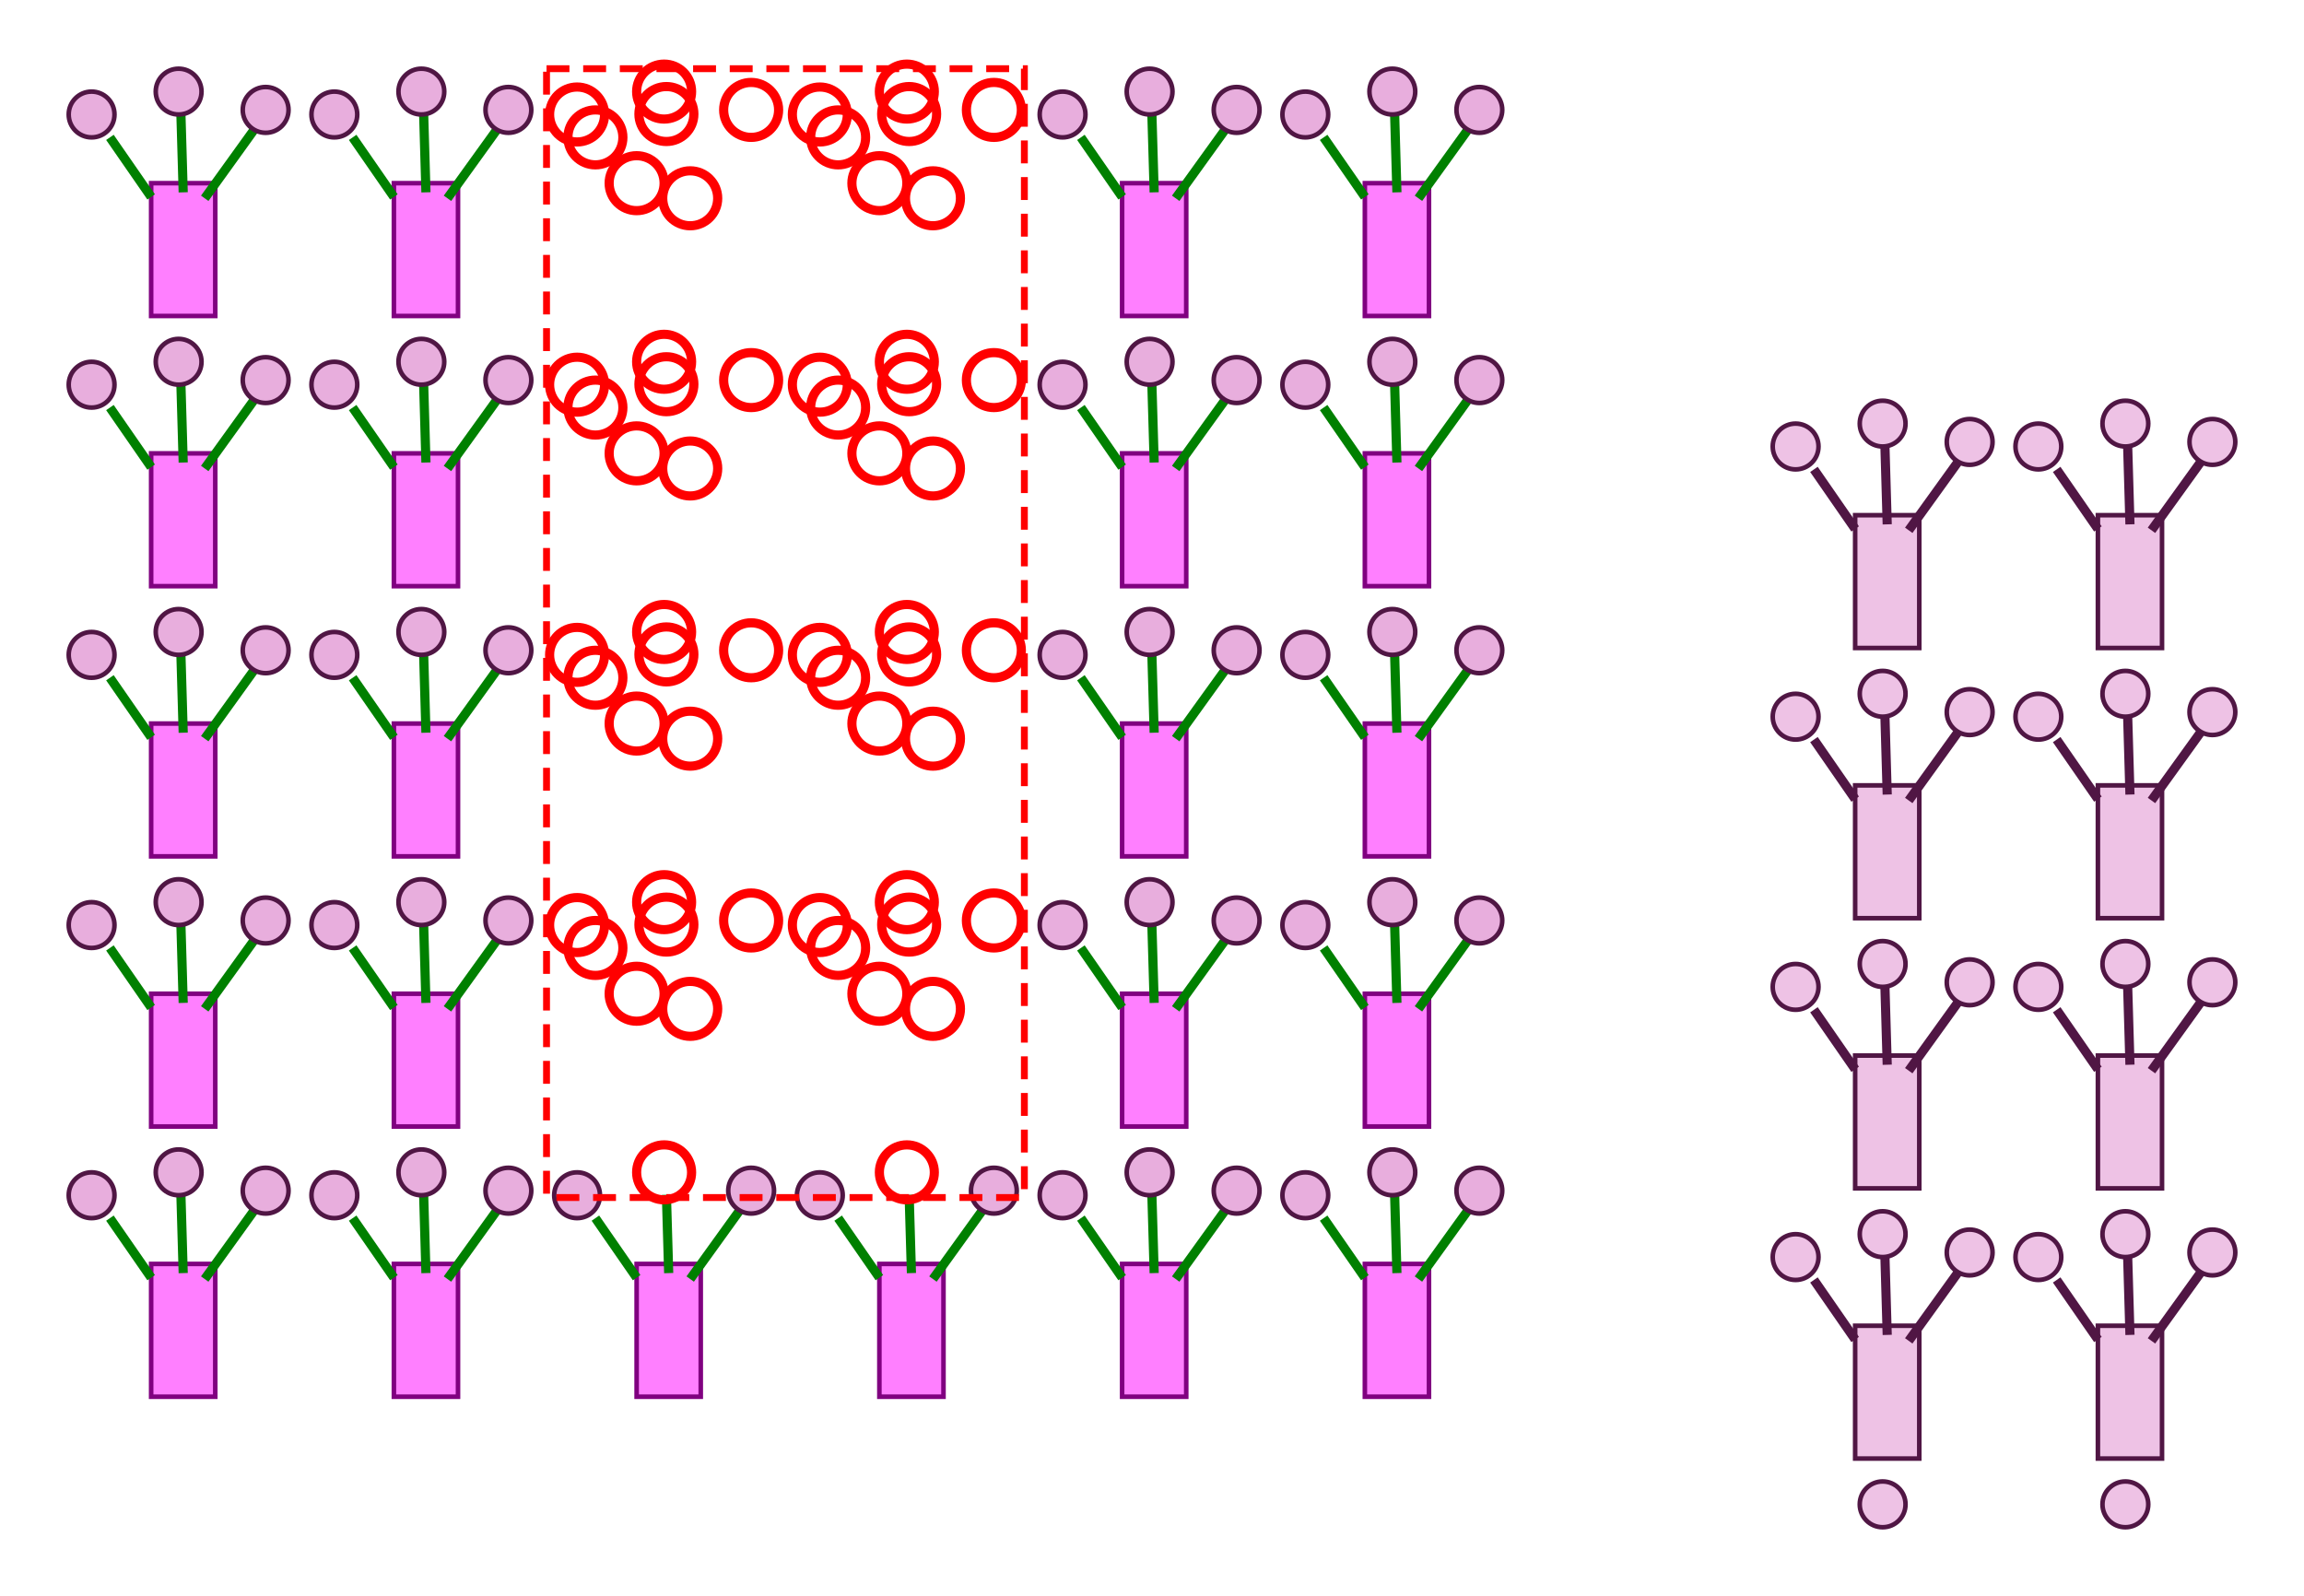
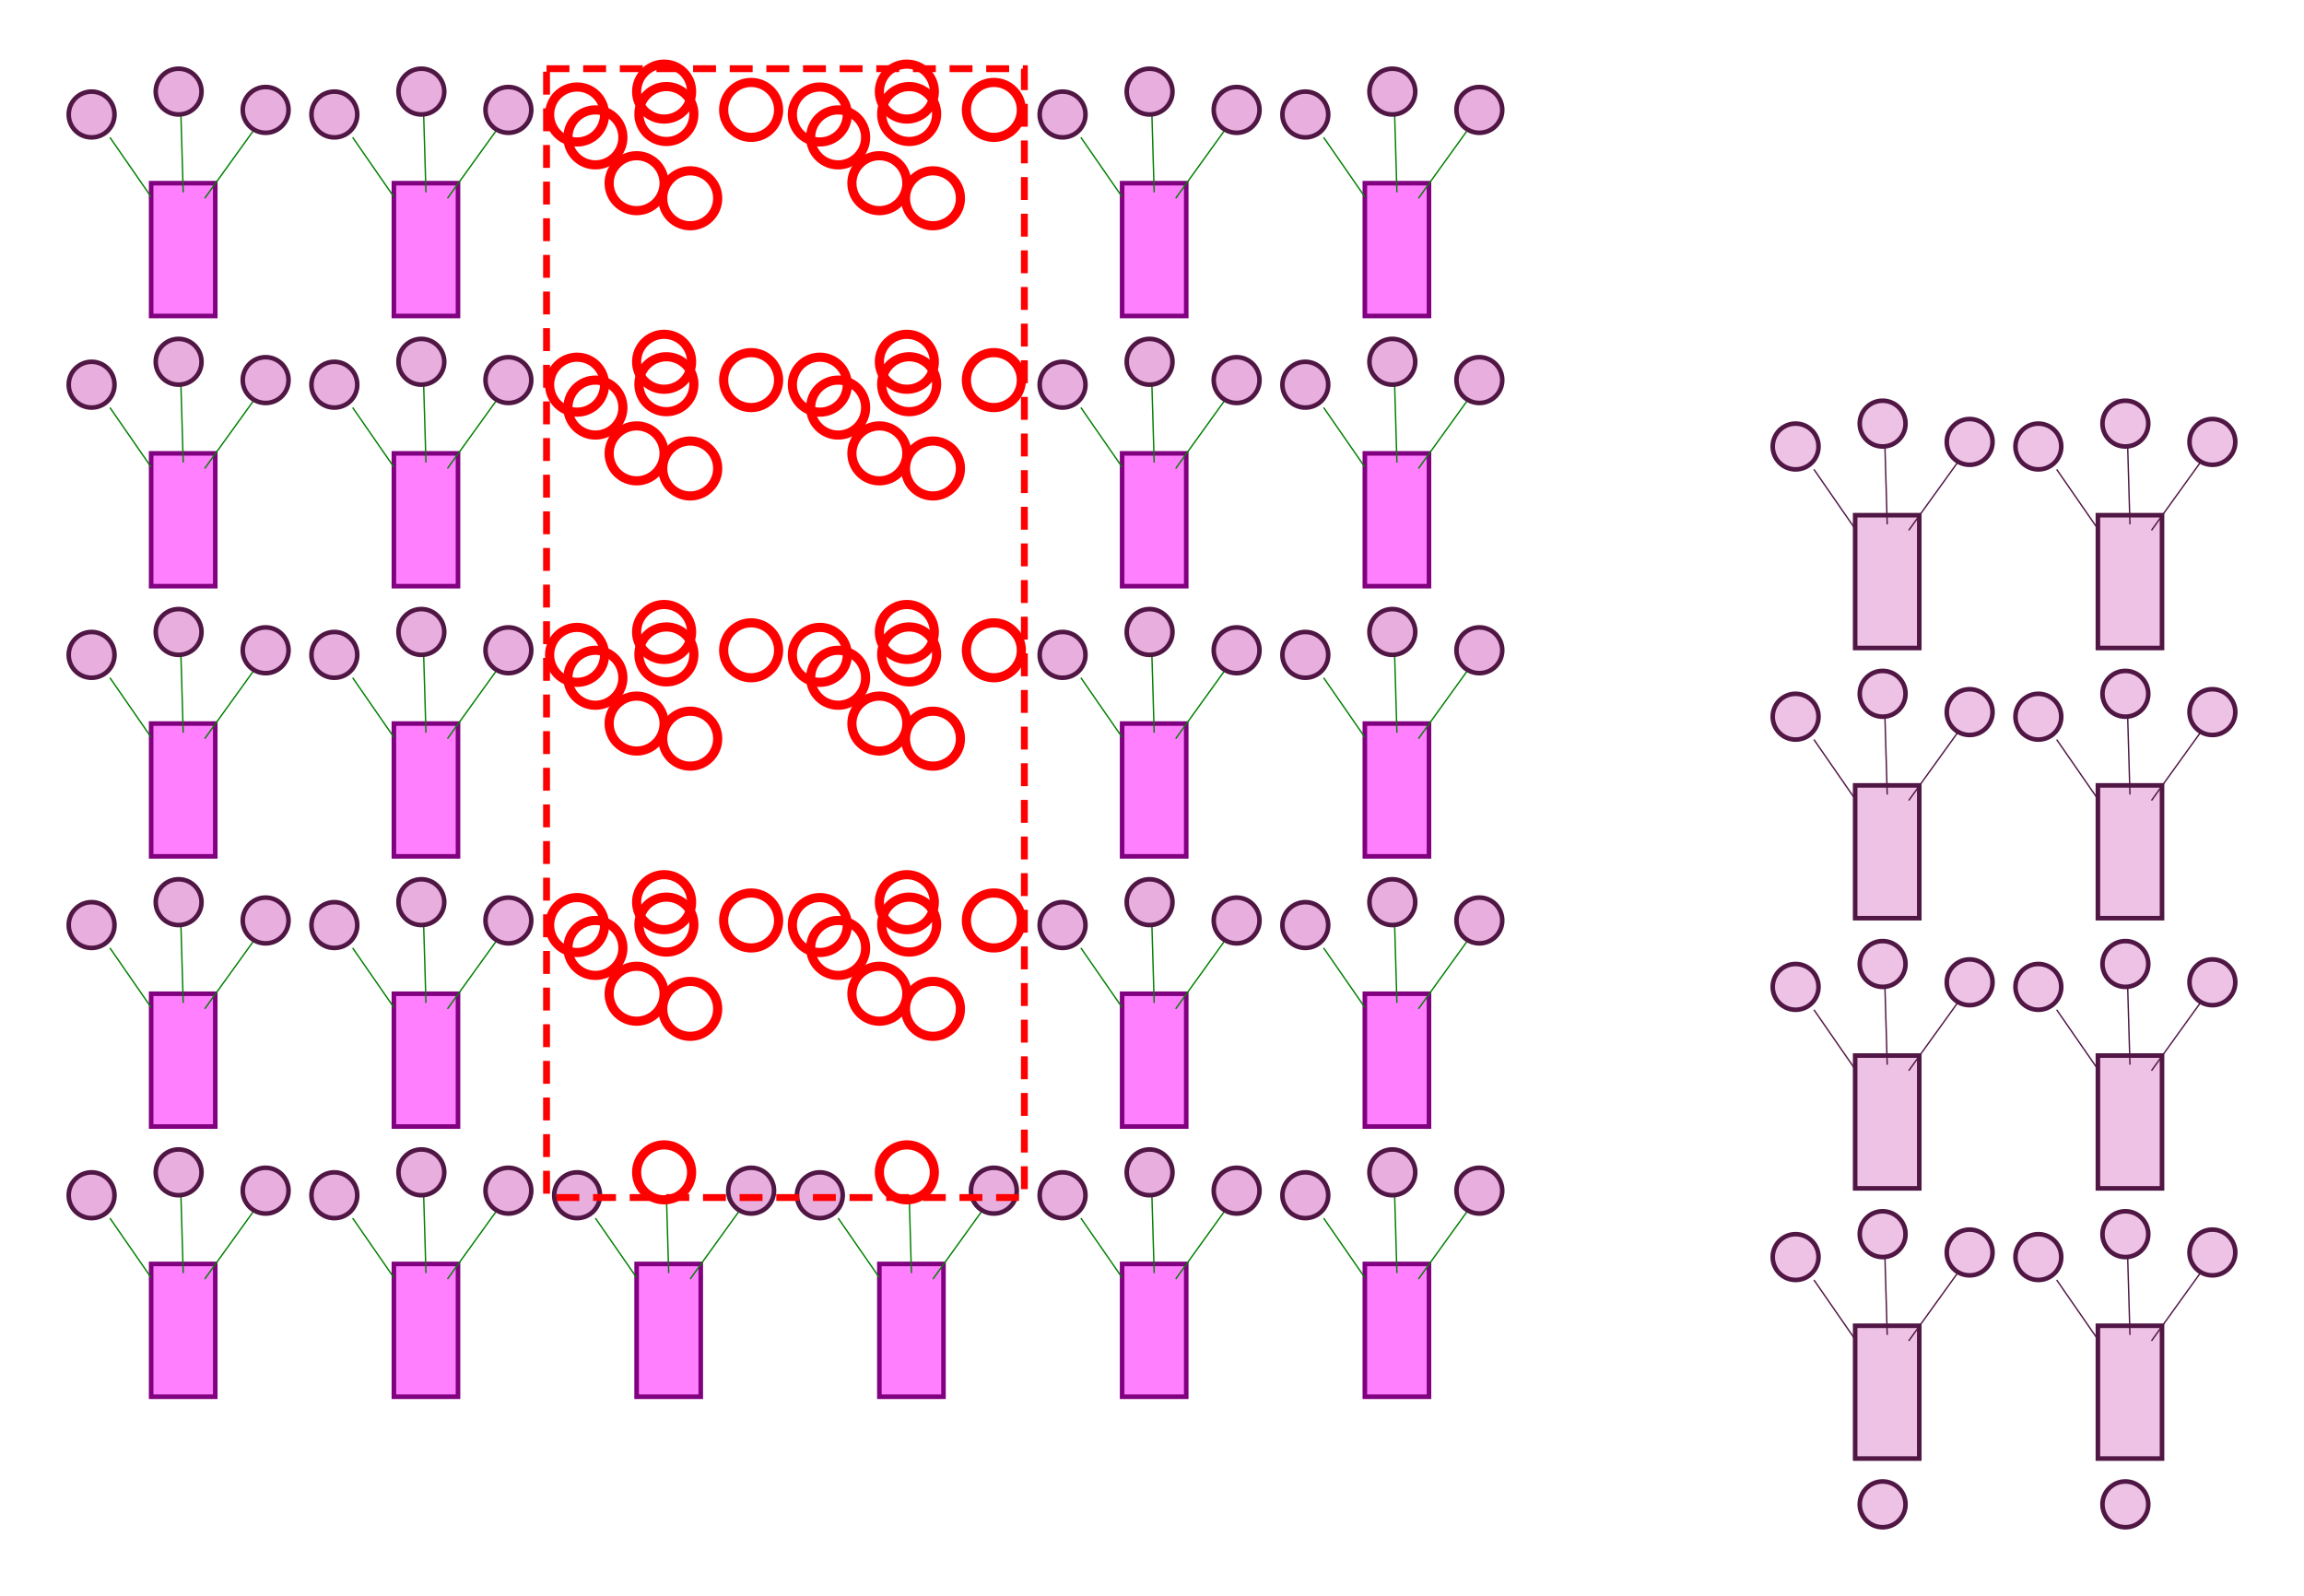
<svg xmlns="http://www.w3.org/2000/svg" width="503.05" height="348.5" viewBox="-15 -15 503.05 348.5">
  <g id="fig">
    <rect id="10" x="18" y="25" width="14" height="29" fill="#FF00FF" stroke="#800080" fill-opacity="0.5" stroke-width="1.0px" />
-     <line id="11" x1="9" y1="15" x2="18" y2="28" stroke="#008000" stroke-width="2" stroke-opacity="1" />
-     <line id="12" x1="24.5" y1="9.9" x2="25" y2="27" stroke="#008000" stroke-width="2" stroke-opacity="1" />
-     <line id="13" x1="40.5" y1="13.3" x2="29.7" y2="28.3" stroke="#008000" stroke-width="2" stroke-opacity="1" />
+     <line id="11" x1="9" y1="15" x2="18" y2="28" stroke="#008000" stroke-width="0.3" stroke-opacity="1" />
+     <line id="12" x1="24.5" y1="9.9" x2="25" y2="27" stroke="#008000" stroke-width="0.3" stroke-opacity="1" />
+     <line id="13" x1="40.5" y1="13.3" x2="29.7" y2="28.3" stroke="#008000" stroke-width="0.3" stroke-opacity="1" />
    <circle id="14" r="5.000" cx="5" cy="10" fill="#d35fbc" stroke="#501644" fill-opacity="0.5" stroke-width="1.0px" />
    <circle id="15" r="5.000" cx="24" cy="5" fill="#d35fbc" stroke="#501644" fill-opacity="0.5" stroke-width="1.0px" />
    <circle id="16" r="5.000" cx="43" cy="9" fill="#d35fbc" stroke="#501644" fill-opacity="0.5" stroke-width="1.0px" />
    <rect id="18" x="71" y="25" width="14" height="29" fill="#FF00FF" stroke="#800080" fill-opacity="0.5" stroke-width="1.0px" />
-     <line id="19" x1="62" y1="15" x2="71" y2="28" stroke="#008000" stroke-width="2" stroke-opacity="1" />
-     <line id="20" x1="77.5" y1="9.9" x2="78" y2="27" stroke="#008000" stroke-width="2" stroke-opacity="1" />
-     <line id="21" x1="93.5" y1="13.3" x2="82.7" y2="28.3" stroke="#008000" stroke-width="2" stroke-opacity="1" />
+     <line id="19" x1="62" y1="15" x2="71" y2="28" stroke="#008000" stroke-width="0.3" stroke-opacity="1" />
+     <line id="20" x1="77.5" y1="9.9" x2="78" y2="27" stroke="#008000" stroke-width="0.3" stroke-opacity="1" />
+     <line id="21" x1="93.5" y1="13.3" x2="82.7" y2="28.3" stroke="#008000" stroke-width="0.3" stroke-opacity="1" />
    <circle id="22" r="5.000" cx="58" cy="10" fill="#d35fbc" stroke="#501644" fill-opacity="0.5" stroke-width="1.0px" />
    <circle id="23" r="5.000" cx="77" cy="5" fill="#d35fbc" stroke="#501644" fill-opacity="0.5" stroke-width="1.0px" />
    <circle id="24" r="5.000" cx="96" cy="9" fill="#d35fbc" stroke="#501644" fill-opacity="0.5" stroke-width="1.0px" />
    <rect id="26" x="390.05" y="97.5" width="14" height="29" fill="#de87cd" stroke="#501644" fill-opacity="0.5" stroke-width="1.0px" />
-     <line id="27" x1="381.05" y1="87.5" x2="390.05" y2="100.5" stroke="#501644" stroke-width="2" stroke-opacity="1" />
-     <line id="28" x1="396.55" y1="82.4" x2="397.05" y2="99.5" stroke="#501644" stroke-width="2" stroke-opacity="1" />
-     <line id="29" x1="412.55" y1="85.8" x2="401.75" y2="100.8" stroke="#501644" stroke-width="2" stroke-opacity="1" />
+     <line id="27" x1="381.05" y1="87.5" x2="390.05" y2="100.5" stroke="#501644" stroke-width="0.3" stroke-opacity="1" />
+     <line id="28" x1="396.55" y1="82.4" x2="397.05" y2="99.5" stroke="#501644" stroke-width="0.3" stroke-opacity="1" />
+     <line id="29" x1="412.55" y1="85.8" x2="401.75" y2="100.8" stroke="#501644" stroke-width="0.3" stroke-opacity="1" />
    <circle id="30" r="5.000" cx="377.05" cy="82.5" fill="#de87cd" stroke="#501644" fill-opacity="0.5" stroke-width="1.0px" />
    <circle id="31" r="5.000" cx="396.05" cy="77.5" fill="#de87cd" stroke="#501644" fill-opacity="0.5" stroke-width="1.0px" />
    <circle id="32" r="5.000" cx="415.05" cy="81.5" fill="#de87cd" stroke="#501644" fill-opacity="0.5" stroke-width="1.0px" />
    <rect id="34" x="443.05" y="97.5" width="14" height="29" fill="#de87cd" stroke="#501644" fill-opacity="0.5" stroke-width="1.0px" />
-     <line id="35" x1="434.05" y1="87.5" x2="443.05" y2="100.5" stroke="#501644" stroke-width="2" stroke-opacity="1" />
-     <line id="36" x1="449.55" y1="82.4" x2="450.05" y2="99.5" stroke="#501644" stroke-width="2" stroke-opacity="1" />
-     <line id="37" x1="465.55" y1="85.8" x2="454.75" y2="100.8" stroke="#501644" stroke-width="2" stroke-opacity="1" />
+     <line id="35" x1="434.05" y1="87.5" x2="443.05" y2="100.5" stroke="#501644" stroke-width="0.3" stroke-opacity="1" />
+     <line id="36" x1="449.55" y1="82.4" x2="450.05" y2="99.5" stroke="#501644" stroke-width="0.3" stroke-opacity="1" />
+     <line id="37" x1="465.55" y1="85.8" x2="454.75" y2="100.8" stroke="#501644" stroke-width="0.3" stroke-opacity="1" />
    <circle id="38" r="5.000" cx="430.05" cy="82.5" fill="#de87cd" stroke="#501644" fill-opacity="0.5" stroke-width="1.0px" />
    <circle id="39" r="5.000" cx="449.05" cy="77.5" fill="#de87cd" stroke="#501644" fill-opacity="0.5" stroke-width="1.0px" />
    <circle id="40" r="5.000" cx="468.05" cy="81.5" fill="#de87cd" stroke="#501644" fill-opacity="0.5" stroke-width="1.0px" />
    <rect id="42" x="230" y="25" width="14" height="29" fill="#FF00FF" stroke="#800080" fill-opacity="0.5" stroke-width="1.0px" />
-     <line id="43" x1="221" y1="15" x2="230" y2="28" stroke="#008000" stroke-width="2" stroke-opacity="1" />
-     <line id="44" x1="236.5" y1="9.9" x2="237" y2="27" stroke="#008000" stroke-width="2" stroke-opacity="1" />
-     <line id="45" x1="252.5" y1="13.3" x2="241.7" y2="28.3" stroke="#008000" stroke-width="2" stroke-opacity="1" />
+     <line id="43" x1="221" y1="15" x2="230" y2="28" stroke="#008000" stroke-width="0.3" stroke-opacity="1" />
+     <line id="44" x1="236.5" y1="9.9" x2="237" y2="27" stroke="#008000" stroke-width="0.3" stroke-opacity="1" />
+     <line id="45" x1="252.5" y1="13.3" x2="241.7" y2="28.3" stroke="#008000" stroke-width="0.3" stroke-opacity="1" />
    <circle id="46" r="5.000" cx="217" cy="10" fill="#d35fbc" stroke="#501644" fill-opacity="0.5" stroke-width="1.0px" />
    <circle id="47" r="5.000" cx="236" cy="5" fill="#d35fbc" stroke="#501644" fill-opacity="0.5" stroke-width="1.0px" />
    <circle id="48" r="5.000" cx="255" cy="9" fill="#d35fbc" stroke="#501644" fill-opacity="0.5" stroke-width="1.0px" />
    <rect id="50" x="283" y="25" width="14" height="29" fill="#FF00FF" stroke="#800080" fill-opacity="0.5" stroke-width="1.0px" />
-     <line id="51" x1="274" y1="15" x2="283" y2="28" stroke="#008000" stroke-width="2" stroke-opacity="1" />
-     <line id="52" x1="289.5" y1="9.9" x2="290" y2="27" stroke="#008000" stroke-width="2" stroke-opacity="1" />
-     <line id="53" x1="305.5" y1="13.3" x2="294.7" y2="28.3" stroke="#008000" stroke-width="2" stroke-opacity="1" />
+     <line id="51" x1="274" y1="15" x2="283" y2="28" stroke="#008000" stroke-width="0.3" stroke-opacity="1" />
+     <line id="52" x1="289.5" y1="9.9" x2="290" y2="27" stroke="#008000" stroke-width="0.3" stroke-opacity="1" />
+     <line id="53" x1="305.5" y1="13.3" x2="294.7" y2="28.3" stroke="#008000" stroke-width="0.3" stroke-opacity="1" />
    <circle id="54" r="5.000" cx="270" cy="10" fill="#d35fbc" stroke="#501644" fill-opacity="0.5" stroke-width="1.0px" />
    <circle id="55" r="5.000" cx="289" cy="5" fill="#d35fbc" stroke="#501644" fill-opacity="0.5" stroke-width="1.0px" />
    <circle id="56" r="5.000" cx="308" cy="9" fill="#d35fbc" stroke="#501644" fill-opacity="0.5" stroke-width="1.0px" />
    <rect id="58" x="18" y="84" width="14" height="29" fill="#FF00FF" stroke="#800080" fill-opacity="0.5" stroke-width="1.0px" />
-     <line id="59" x1="9" y1="74" x2="18" y2="87" stroke="#008000" stroke-width="2" stroke-opacity="1" />
-     <line id="60" x1="24.5" y1="68.9" x2="25" y2="86" stroke="#008000" stroke-width="2" stroke-opacity="1" />
-     <line id="61" x1="40.5" y1="72.3" x2="29.7" y2="87.3" stroke="#008000" stroke-width="2" stroke-opacity="1" />
+     <line id="59" x1="9" y1="74" x2="18" y2="87" stroke="#008000" stroke-width="0.3" stroke-opacity="1" />
+     <line id="60" x1="24.5" y1="68.9" x2="25" y2="86" stroke="#008000" stroke-width="0.3" stroke-opacity="1" />
+     <line id="61" x1="40.5" y1="72.3" x2="29.7" y2="87.3" stroke="#008000" stroke-width="0.3" stroke-opacity="1" />
    <circle id="62" r="5.000" cx="5" cy="69" fill="#d35fbc" stroke="#501644" fill-opacity="0.5" stroke-width="1.0px" />
    <circle id="63" r="5.000" cx="24" cy="64" fill="#d35fbc" stroke="#501644" fill-opacity="0.5" stroke-width="1.0px" />
    <circle id="64" r="5.000" cx="43" cy="68" fill="#d35fbc" stroke="#501644" fill-opacity="0.5" stroke-width="1.0px" />
    <rect id="66" x="71" y="84" width="14" height="29" fill="#FF00FF" stroke="#800080" fill-opacity="0.5" stroke-width="1.0px" />
-     <line id="67" x1="62" y1="74" x2="71" y2="87" stroke="#008000" stroke-width="2" stroke-opacity="1" />
-     <line id="68" x1="77.5" y1="68.9" x2="78" y2="86" stroke="#008000" stroke-width="2" stroke-opacity="1" />
-     <line id="69" x1="93.5" y1="72.3" x2="82.7" y2="87.3" stroke="#008000" stroke-width="2" stroke-opacity="1" />
+     <line id="67" x1="62" y1="74" x2="71" y2="87" stroke="#008000" stroke-width="0.3" stroke-opacity="1" />
+     <line id="68" x1="77.5" y1="68.9" x2="78" y2="86" stroke="#008000" stroke-width="0.3" stroke-opacity="1" />
+     <line id="69" x1="93.5" y1="72.3" x2="82.7" y2="87.3" stroke="#008000" stroke-width="0.3" stroke-opacity="1" />
    <circle id="70" r="5.000" cx="58" cy="69" fill="#d35fbc" stroke="#501644" fill-opacity="0.5" stroke-width="1.0px" />
    <circle id="71" r="5.000" cx="77" cy="64" fill="#d35fbc" stroke="#501644" fill-opacity="0.5" stroke-width="1.0px" />
    <circle id="72" r="5.000" cx="96" cy="68" fill="#d35fbc" stroke="#501644" fill-opacity="0.5" stroke-width="1.0px" />
    <rect id="74" x="390.05" y="156.5" width="14" height="29" fill="#de87cd" stroke="#501644" fill-opacity="0.5" stroke-width="1.0px" />
-     <line id="75" x1="381.05" y1="146.5" x2="390.05" y2="159.5" stroke="#501644" stroke-width="2" stroke-opacity="1" />
-     <line id="76" x1="396.55" y1="141.4" x2="397.05" y2="158.5" stroke="#501644" stroke-width="2" stroke-opacity="1" />
-     <line id="77" x1="412.55" y1="144.8" x2="401.75" y2="159.8" stroke="#501644" stroke-width="2" stroke-opacity="1" />
+     <line id="75" x1="381.05" y1="146.5" x2="390.05" y2="159.5" stroke="#501644" stroke-width="0.3" stroke-opacity="1" />
+     <line id="76" x1="396.55" y1="141.4" x2="397.05" y2="158.5" stroke="#501644" stroke-width="0.3" stroke-opacity="1" />
+     <line id="77" x1="412.55" y1="144.8" x2="401.75" y2="159.8" stroke="#501644" stroke-width="0.3" stroke-opacity="1" />
    <circle id="78" r="5.000" cx="377.05" cy="141.5" fill="#de87cd" stroke="#501644" fill-opacity="0.5" stroke-width="1.0px" />
    <circle id="79" r="5.000" cx="396.05" cy="136.5" fill="#de87cd" stroke="#501644" fill-opacity="0.5" stroke-width="1.0px" />
    <circle id="80" r="5.000" cx="415.05" cy="140.5" fill="#de87cd" stroke="#501644" fill-opacity="0.5" stroke-width="1.0px" />
    <rect id="82" x="443.05" y="156.5" width="14" height="29" fill="#de87cd" stroke="#501644" fill-opacity="0.5" stroke-width="1.0px" />
-     <line id="83" x1="434.05" y1="146.5" x2="443.05" y2="159.5" stroke="#501644" stroke-width="2" stroke-opacity="1" />
-     <line id="84" x1="449.55" y1="141.4" x2="450.05" y2="158.5" stroke="#501644" stroke-width="2" stroke-opacity="1" />
-     <line id="85" x1="465.55" y1="144.8" x2="454.75" y2="159.8" stroke="#501644" stroke-width="2" stroke-opacity="1" />
+     <line id="83" x1="434.05" y1="146.5" x2="443.05" y2="159.5" stroke="#501644" stroke-width="0.3" stroke-opacity="1" />
+     <line id="84" x1="449.55" y1="141.4" x2="450.05" y2="158.5" stroke="#501644" stroke-width="0.3" stroke-opacity="1" />
+     <line id="85" x1="465.55" y1="144.8" x2="454.75" y2="159.8" stroke="#501644" stroke-width="0.3" stroke-opacity="1" />
    <circle id="86" r="5.000" cx="430.05" cy="141.5" fill="#de87cd" stroke="#501644" fill-opacity="0.5" stroke-width="1.0px" />
    <circle id="87" r="5.000" cx="449.05" cy="136.5" fill="#de87cd" stroke="#501644" fill-opacity="0.5" stroke-width="1.0px" />
    <circle id="88" r="5.000" cx="468.05" cy="140.5" fill="#de87cd" stroke="#501644" fill-opacity="0.5" stroke-width="1.0px" />
    <rect id="90" x="230" y="84" width="14" height="29" fill="#FF00FF" stroke="#800080" fill-opacity="0.5" stroke-width="1.0px" />
-     <line id="91" x1="221" y1="74" x2="230" y2="87" stroke="#008000" stroke-width="2" stroke-opacity="1" />
-     <line id="92" x1="236.5" y1="68.9" x2="237" y2="86" stroke="#008000" stroke-width="2" stroke-opacity="1" />
-     <line id="93" x1="252.5" y1="72.3" x2="241.7" y2="87.3" stroke="#008000" stroke-width="2" stroke-opacity="1" />
+     <line id="91" x1="221" y1="74" x2="230" y2="87" stroke="#008000" stroke-width="0.3" stroke-opacity="1" />
+     <line id="92" x1="236.5" y1="68.9" x2="237" y2="86" stroke="#008000" stroke-width="0.3" stroke-opacity="1" />
+     <line id="93" x1="252.5" y1="72.3" x2="241.7" y2="87.3" stroke="#008000" stroke-width="0.3" stroke-opacity="1" />
    <circle id="94" r="5.000" cx="217" cy="69" fill="#d35fbc" stroke="#501644" fill-opacity="0.5" stroke-width="1.0px" />
    <circle id="95" r="5.000" cx="236" cy="64" fill="#d35fbc" stroke="#501644" fill-opacity="0.5" stroke-width="1.0px" />
    <circle id="96" r="5.000" cx="255" cy="68" fill="#d35fbc" stroke="#501644" fill-opacity="0.5" stroke-width="1.0px" />
    <rect id="98" x="283" y="84" width="14" height="29" fill="#FF00FF" stroke="#800080" fill-opacity="0.5" stroke-width="1.0px" />
-     <line id="99" x1="274" y1="74" x2="283" y2="87" stroke="#008000" stroke-width="2" stroke-opacity="1" />
-     <line id="100" x1="289.5" y1="68.9" x2="290" y2="86" stroke="#008000" stroke-width="2" stroke-opacity="1" />
-     <line id="101" x1="305.5" y1="72.3" x2="294.7" y2="87.3" stroke="#008000" stroke-width="2" stroke-opacity="1" />
+     <line id="99" x1="274" y1="74" x2="283" y2="87" stroke="#008000" stroke-width="0.3" stroke-opacity="1" />
+     <line id="100" x1="289.5" y1="68.9" x2="290" y2="86" stroke="#008000" stroke-width="0.3" stroke-opacity="1" />
+     <line id="101" x1="305.5" y1="72.3" x2="294.7" y2="87.3" stroke="#008000" stroke-width="0.3" stroke-opacity="1" />
    <circle id="102" r="5.000" cx="270" cy="69" fill="#d35fbc" stroke="#501644" fill-opacity="0.5" stroke-width="1.0px" />
    <circle id="103" r="5.000" cx="289" cy="64" fill="#d35fbc" stroke="#501644" fill-opacity="0.5" stroke-width="1.0px" />
    <circle id="104" r="5.000" cx="308" cy="68" fill="#d35fbc" stroke="#501644" fill-opacity="0.5" stroke-width="1.0px" />
    <rect id="106" x="18" y="143" width="14" height="29" fill="#FF00FF" stroke="#800080" fill-opacity="0.5" stroke-width="1.0px" />
-     <line id="107" x1="9" y1="133" x2="18" y2="146" stroke="#008000" stroke-width="2" stroke-opacity="1" />
-     <line id="108" x1="24.5" y1="127.9" x2="25" y2="145" stroke="#008000" stroke-width="2" stroke-opacity="1" />
-     <line id="109" x1="40.5" y1="131.3" x2="29.7" y2="146.3" stroke="#008000" stroke-width="2" stroke-opacity="1" />
+     <line id="107" x1="9" y1="133" x2="18" y2="146" stroke="#008000" stroke-width="0.3" stroke-opacity="1" />
+     <line id="108" x1="24.5" y1="127.9" x2="25" y2="145" stroke="#008000" stroke-width="0.3" stroke-opacity="1" />
+     <line id="109" x1="40.5" y1="131.3" x2="29.7" y2="146.3" stroke="#008000" stroke-width="0.3" stroke-opacity="1" />
    <circle id="110" r="5.000" cx="5" cy="128" fill="#d35fbc" stroke="#501644" fill-opacity="0.5" stroke-width="1.0px" />
    <circle id="111" r="5.000" cx="24" cy="123" fill="#d35fbc" stroke="#501644" fill-opacity="0.5" stroke-width="1.0px" />
    <circle id="112" r="5.000" cx="43" cy="127" fill="#d35fbc" stroke="#501644" fill-opacity="0.5" stroke-width="1.0px" />
    <rect id="114" x="71" y="143" width="14" height="29" fill="#FF00FF" stroke="#800080" fill-opacity="0.5" stroke-width="1.0px" />
-     <line id="115" x1="62" y1="133" x2="71" y2="146" stroke="#008000" stroke-width="2" stroke-opacity="1" />
-     <line id="116" x1="77.5" y1="127.9" x2="78" y2="145" stroke="#008000" stroke-width="2" stroke-opacity="1" />
-     <line id="117" x1="93.5" y1="131.3" x2="82.7" y2="146.3" stroke="#008000" stroke-width="2" stroke-opacity="1" />
+     <line id="115" x1="62" y1="133" x2="71" y2="146" stroke="#008000" stroke-width="0.3" stroke-opacity="1" />
+     <line id="116" x1="77.5" y1="127.9" x2="78" y2="145" stroke="#008000" stroke-width="0.3" stroke-opacity="1" />
+     <line id="117" x1="93.5" y1="131.3" x2="82.7" y2="146.3" stroke="#008000" stroke-width="0.3" stroke-opacity="1" />
    <circle id="118" r="5.000" cx="58" cy="128" fill="#d35fbc" stroke="#501644" fill-opacity="0.5" stroke-width="1.0px" />
    <circle id="119" r="5.000" cx="77" cy="123" fill="#d35fbc" stroke="#501644" fill-opacity="0.5" stroke-width="1.0px" />
    <circle id="120" r="5.000" cx="96" cy="127" fill="#d35fbc" stroke="#501644" fill-opacity="0.5" stroke-width="1.0px" />
    <rect id="122" x="390.05" y="215.5" width="14" height="29" fill="#de87cd" stroke="#501644" fill-opacity="0.5" stroke-width="1.0px" />
-     <line id="123" x1="381.05" y1="205.5" x2="390.05" y2="218.5" stroke="#501644" stroke-width="2" stroke-opacity="1" />
-     <line id="124" x1="396.55" y1="200.4" x2="397.05" y2="217.5" stroke="#501644" stroke-width="2" stroke-opacity="1" />
-     <line id="125" x1="412.55" y1="203.8" x2="401.75" y2="218.8" stroke="#501644" stroke-width="2" stroke-opacity="1" />
+     <line id="123" x1="381.05" y1="205.5" x2="390.05" y2="218.5" stroke="#501644" stroke-width="0.3" stroke-opacity="1" />
+     <line id="124" x1="396.55" y1="200.4" x2="397.05" y2="217.5" stroke="#501644" stroke-width="0.3" stroke-opacity="1" />
+     <line id="125" x1="412.55" y1="203.8" x2="401.75" y2="218.8" stroke="#501644" stroke-width="0.3" stroke-opacity="1" />
    <circle id="126" r="5.000" cx="377.05" cy="200.5" fill="#de87cd" stroke="#501644" fill-opacity="0.5" stroke-width="1.0px" />
    <circle id="127" r="5.000" cx="396.05" cy="195.5" fill="#de87cd" stroke="#501644" fill-opacity="0.5" stroke-width="1.0px" />
    <circle id="128" r="5.000" cx="415.05" cy="199.5" fill="#de87cd" stroke="#501644" fill-opacity="0.5" stroke-width="1.0px" />
    <rect id="130" x="443.05" y="215.5" width="14" height="29" fill="#de87cd" stroke="#501644" fill-opacity="0.5" stroke-width="1.0px" />
-     <line id="131" x1="434.05" y1="205.5" x2="443.05" y2="218.5" stroke="#501644" stroke-width="2" stroke-opacity="1" />
-     <line id="132" x1="449.55" y1="200.4" x2="450.05" y2="217.5" stroke="#501644" stroke-width="2" stroke-opacity="1" />
-     <line id="133" x1="465.55" y1="203.8" x2="454.75" y2="218.8" stroke="#501644" stroke-width="2" stroke-opacity="1" />
+     <line id="131" x1="434.05" y1="205.5" x2="443.05" y2="218.5" stroke="#501644" stroke-width="0.3" stroke-opacity="1" />
+     <line id="132" x1="449.55" y1="200.4" x2="450.05" y2="217.5" stroke="#501644" stroke-width="0.3" stroke-opacity="1" />
+     <line id="133" x1="465.55" y1="203.8" x2="454.75" y2="218.8" stroke="#501644" stroke-width="0.3" stroke-opacity="1" />
    <circle id="134" r="5.000" cx="430.05" cy="200.5" fill="#de87cd" stroke="#501644" fill-opacity="0.5" stroke-width="1.0px" />
    <circle id="135" r="5.000" cx="449.05" cy="195.5" fill="#de87cd" stroke="#501644" fill-opacity="0.5" stroke-width="1.0px" />
    <circle id="136" r="5.000" cx="468.05" cy="199.5" fill="#de87cd" stroke="#501644" fill-opacity="0.5" stroke-width="1.0px" />
    <rect id="138" x="230" y="143" width="14" height="29" fill="#FF00FF" stroke="#800080" fill-opacity="0.5" stroke-width="1.0px" />
-     <line id="139" x1="221" y1="133" x2="230" y2="146" stroke="#008000" stroke-width="2" stroke-opacity="1" />
-     <line id="140" x1="236.5" y1="127.9" x2="237" y2="145" stroke="#008000" stroke-width="2" stroke-opacity="1" />
-     <line id="141" x1="252.5" y1="131.3" x2="241.7" y2="146.3" stroke="#008000" stroke-width="2" stroke-opacity="1" />
+     <line id="139" x1="221" y1="133" x2="230" y2="146" stroke="#008000" stroke-width="0.3" stroke-opacity="1" />
+     <line id="140" x1="236.5" y1="127.9" x2="237" y2="145" stroke="#008000" stroke-width="0.3" stroke-opacity="1" />
+     <line id="141" x1="252.5" y1="131.3" x2="241.7" y2="146.3" stroke="#008000" stroke-width="0.3" stroke-opacity="1" />
    <circle id="142" r="5.000" cx="217" cy="128" fill="#d35fbc" stroke="#501644" fill-opacity="0.5" stroke-width="1.0px" />
    <circle id="143" r="5.000" cx="236" cy="123" fill="#d35fbc" stroke="#501644" fill-opacity="0.5" stroke-width="1.0px" />
    <circle id="144" r="5.000" cx="255" cy="127" fill="#d35fbc" stroke="#501644" fill-opacity="0.5" stroke-width="1.0px" />
    <rect id="146" x="283" y="143" width="14" height="29" fill="#FF00FF" stroke="#800080" fill-opacity="0.5" stroke-width="1.0px" />
-     <line id="147" x1="274" y1="133" x2="283" y2="146" stroke="#008000" stroke-width="2" stroke-opacity="1" />
-     <line id="148" x1="289.5" y1="127.9" x2="290" y2="145" stroke="#008000" stroke-width="2" stroke-opacity="1" />
-     <line id="149" x1="305.5" y1="131.3" x2="294.7" y2="146.3" stroke="#008000" stroke-width="2" stroke-opacity="1" />
+     <line id="147" x1="274" y1="133" x2="283" y2="146" stroke="#008000" stroke-width="0.3" stroke-opacity="1" />
+     <line id="148" x1="289.5" y1="127.9" x2="290" y2="145" stroke="#008000" stroke-width="0.3" stroke-opacity="1" />
+     <line id="149" x1="305.5" y1="131.3" x2="294.7" y2="146.3" stroke="#008000" stroke-width="0.3" stroke-opacity="1" />
    <circle id="150" r="5.000" cx="270" cy="128" fill="#d35fbc" stroke="#501644" fill-opacity="0.5" stroke-width="1.0px" />
    <circle id="151" r="5.000" cx="289" cy="123" fill="#d35fbc" stroke="#501644" fill-opacity="0.5" stroke-width="1.0px" />
    <circle id="152" r="5.000" cx="308" cy="127" fill="#d35fbc" stroke="#501644" fill-opacity="0.5" stroke-width="1.0px" />
    <rect id="154" x="18" y="202" width="14" height="29" fill="#FF00FF" stroke="#800080" fill-opacity="0.5" stroke-width="1.0px" />
-     <line id="155" x1="9" y1="192" x2="18" y2="205" stroke="#008000" stroke-width="2" stroke-opacity="1" />
-     <line id="156" x1="24.5" y1="186.9" x2="25" y2="204" stroke="#008000" stroke-width="2" stroke-opacity="1" />
-     <line id="157" x1="40.5" y1="190.3" x2="29.7" y2="205.3" stroke="#008000" stroke-width="2" stroke-opacity="1" />
+     <line id="155" x1="9" y1="192" x2="18" y2="205" stroke="#008000" stroke-width="0.3" stroke-opacity="1" />
+     <line id="156" x1="24.5" y1="186.9" x2="25" y2="204" stroke="#008000" stroke-width="0.3" stroke-opacity="1" />
+     <line id="157" x1="40.5" y1="190.3" x2="29.7" y2="205.3" stroke="#008000" stroke-width="0.3" stroke-opacity="1" />
    <circle id="158" r="5.000" cx="5" cy="187" fill="#d35fbc" stroke="#501644" fill-opacity="0.5" stroke-width="1.0px" />
    <circle id="159" r="5.000" cx="24" cy="182" fill="#d35fbc" stroke="#501644" fill-opacity="0.5" stroke-width="1.0px" />
    <circle id="160" r="5.000" cx="43" cy="186" fill="#d35fbc" stroke="#501644" fill-opacity="0.5" stroke-width="1.0px" />
    <rect id="162" x="71" y="202" width="14" height="29" fill="#FF00FF" stroke="#800080" fill-opacity="0.5" stroke-width="1.0px" />
-     <line id="163" x1="62" y1="192" x2="71" y2="205" stroke="#008000" stroke-width="2" stroke-opacity="1" />
-     <line id="164" x1="77.5" y1="186.9" x2="78" y2="204" stroke="#008000" stroke-width="2" stroke-opacity="1" />
-     <line id="165" x1="93.5" y1="190.3" x2="82.7" y2="205.3" stroke="#008000" stroke-width="2" stroke-opacity="1" />
+     <line id="163" x1="62" y1="192" x2="71" y2="205" stroke="#008000" stroke-width="0.3" stroke-opacity="1" />
+     <line id="164" x1="77.5" y1="186.9" x2="78" y2="204" stroke="#008000" stroke-width="0.3" stroke-opacity="1" />
+     <line id="165" x1="93.5" y1="190.3" x2="82.7" y2="205.3" stroke="#008000" stroke-width="0.3" stroke-opacity="1" />
    <circle id="166" r="5.000" cx="58" cy="187" fill="#d35fbc" stroke="#501644" fill-opacity="0.5" stroke-width="1.0px" />
    <circle id="167" r="5.000" cx="77" cy="182" fill="#d35fbc" stroke="#501644" fill-opacity="0.5" stroke-width="1.0px" />
    <circle id="168" r="5.000" cx="96" cy="186" fill="#d35fbc" stroke="#501644" fill-opacity="0.5" stroke-width="1.0px" />
    <rect id="170" x="390.05" y="274.5" width="14" height="29" fill="#de87cd" stroke="#501644" fill-opacity="0.5" stroke-width="1.0px" />
-     <line id="171" x1="381.05" y1="264.5" x2="390.05" y2="277.5" stroke="#501644" stroke-width="2" stroke-opacity="1" />
-     <line id="172" x1="396.55" y1="259.4" x2="397.05" y2="276.5" stroke="#501644" stroke-width="2" stroke-opacity="1" />
-     <line id="173" x1="412.55" y1="262.8" x2="401.75" y2="277.8" stroke="#501644" stroke-width="2" stroke-opacity="1" />
+     <line id="171" x1="381.05" y1="264.5" x2="390.05" y2="277.5" stroke="#501644" stroke-width="0.3" stroke-opacity="1" />
+     <line id="172" x1="396.55" y1="259.4" x2="397.05" y2="276.5" stroke="#501644" stroke-width="0.3" stroke-opacity="1" />
+     <line id="173" x1="412.55" y1="262.8" x2="401.75" y2="277.8" stroke="#501644" stroke-width="0.3" stroke-opacity="1" />
    <circle id="174" r="5.000" cx="377.05" cy="259.5" fill="#de87cd" stroke="#501644" fill-opacity="0.5" stroke-width="1.0px" />
    <circle id="175" r="5.000" cx="396.05" cy="254.5" fill="#de87cd" stroke="#501644" fill-opacity="0.5" stroke-width="1.0px" />
    <circle id="176" r="5.000" cx="415.05" cy="258.5" fill="#de87cd" stroke="#501644" fill-opacity="0.5" stroke-width="1.0px" />
    <rect id="178" x="443.05" y="274.5" width="14" height="29" fill="#de87cd" stroke="#501644" fill-opacity="0.5" stroke-width="1.0px" />
-     <line id="179" x1="434.05" y1="264.5" x2="443.05" y2="277.5" stroke="#501644" stroke-width="2" stroke-opacity="1" />
-     <line id="180" x1="449.55" y1="259.4" x2="450.05" y2="276.5" stroke="#501644" stroke-width="2" stroke-opacity="1" />
-     <line id="181" x1="465.55" y1="262.8" x2="454.75" y2="277.8" stroke="#501644" stroke-width="2" stroke-opacity="1" />
+     <line id="179" x1="434.05" y1="264.5" x2="443.05" y2="277.5" stroke="#501644" stroke-width="0.3" stroke-opacity="1" />
+     <line id="180" x1="449.55" y1="259.4" x2="450.05" y2="276.5" stroke="#501644" stroke-width="0.3" stroke-opacity="1" />
+     <line id="181" x1="465.55" y1="262.8" x2="454.75" y2="277.8" stroke="#501644" stroke-width="0.3" stroke-opacity="1" />
    <circle id="182" r="5.000" cx="430.05" cy="259.5" fill="#de87cd" stroke="#501644" fill-opacity="0.5" stroke-width="1.0px" />
    <circle id="183" r="5.000" cx="449.05" cy="254.5" fill="#de87cd" stroke="#501644" fill-opacity="0.5" stroke-width="1.0px" />
    <circle id="184" r="5.000" cx="468.05" cy="258.5" fill="#de87cd" stroke="#501644" fill-opacity="0.5" stroke-width="1.0px" />
    <rect id="186" x="230" y="202" width="14" height="29" fill="#FF00FF" stroke="#800080" fill-opacity="0.5" stroke-width="1.0px" />
-     <line id="187" x1="221" y1="192" x2="230" y2="205" stroke="#008000" stroke-width="2" stroke-opacity="1" />
-     <line id="188" x1="236.5" y1="186.9" x2="237" y2="204" stroke="#008000" stroke-width="2" stroke-opacity="1" />
-     <line id="189" x1="252.5" y1="190.3" x2="241.7" y2="205.3" stroke="#008000" stroke-width="2" stroke-opacity="1" />
+     <line id="187" x1="221" y1="192" x2="230" y2="205" stroke="#008000" stroke-width="0.3" stroke-opacity="1" />
+     <line id="188" x1="236.5" y1="186.9" x2="237" y2="204" stroke="#008000" stroke-width="0.3" stroke-opacity="1" />
+     <line id="189" x1="252.5" y1="190.3" x2="241.7" y2="205.3" stroke="#008000" stroke-width="0.3" stroke-opacity="1" />
    <circle id="190" r="5.000" cx="217" cy="187" fill="#d35fbc" stroke="#501644" fill-opacity="0.5" stroke-width="1.0px" />
    <circle id="191" r="5.000" cx="236" cy="182" fill="#d35fbc" stroke="#501644" fill-opacity="0.5" stroke-width="1.0px" />
    <circle id="192" r="5.000" cx="255" cy="186" fill="#d35fbc" stroke="#501644" fill-opacity="0.5" stroke-width="1.0px" />
    <rect id="194" x="283" y="202" width="14" height="29" fill="#FF00FF" stroke="#800080" fill-opacity="0.5" stroke-width="1.0px" />
-     <line id="195" x1="274" y1="192" x2="283" y2="205" stroke="#008000" stroke-width="2" stroke-opacity="1" />
-     <line id="196" x1="289.5" y1="186.9" x2="290" y2="204" stroke="#008000" stroke-width="2" stroke-opacity="1" />
-     <line id="197" x1="305.5" y1="190.3" x2="294.7" y2="205.3" stroke="#008000" stroke-width="2" stroke-opacity="1" />
+     <line id="195" x1="274" y1="192" x2="283" y2="205" stroke="#008000" stroke-width="0.3" stroke-opacity="1" />
+     <line id="196" x1="289.5" y1="186.9" x2="290" y2="204" stroke="#008000" stroke-width="0.3" stroke-opacity="1" />
+     <line id="197" x1="305.5" y1="190.3" x2="294.7" y2="205.3" stroke="#008000" stroke-width="0.3" stroke-opacity="1" />
    <circle id="198" r="5.000" cx="270" cy="187" fill="#d35fbc" stroke="#501644" fill-opacity="0.5" stroke-width="1.0px" />
    <circle id="199" r="5.000" cx="289" cy="182" fill="#d35fbc" stroke="#501644" fill-opacity="0.5" stroke-width="1.0px" />
    <circle id="200" r="5.000" cx="308" cy="186" fill="#d35fbc" stroke="#501644" fill-opacity="0.5" stroke-width="1.0px" />
    <rect id="202" x="18" y="261" width="14" height="29" fill="#FF00FF" stroke="#800080" fill-opacity="0.5" stroke-width="1.0px" />
-     <line id="203" x1="9" y1="251" x2="18" y2="264" stroke="#008000" stroke-width="2" stroke-opacity="1" />
-     <line id="204" x1="24.5" y1="245.9" x2="25" y2="263" stroke="#008000" stroke-width="2" stroke-opacity="1" />
-     <line id="205" x1="40.5" y1="249.3" x2="29.7" y2="264.3" stroke="#008000" stroke-width="2" stroke-opacity="1" />
+     <line id="203" x1="9" y1="251" x2="18" y2="264" stroke="#008000" stroke-width="0.3" stroke-opacity="1" />
+     <line id="204" x1="24.5" y1="245.9" x2="25" y2="263" stroke="#008000" stroke-width="0.3" stroke-opacity="1" />
+     <line id="205" x1="40.5" y1="249.3" x2="29.7" y2="264.3" stroke="#008000" stroke-width="0.3" stroke-opacity="1" />
    <circle id="206" r="5.000" cx="5" cy="246" fill="#d35fbc" stroke="#501644" fill-opacity="0.5" stroke-width="1.0px" />
    <circle id="207" r="5.000" cx="24" cy="241" fill="#d35fbc" stroke="#501644" fill-opacity="0.5" stroke-width="1.0px" />
    <circle id="208" r="5.000" cx="43" cy="245" fill="#d35fbc" stroke="#501644" fill-opacity="0.5" stroke-width="1.0px" />
    <rect id="210" x="71" y="261" width="14" height="29" fill="#FF00FF" stroke="#800080" fill-opacity="0.5" stroke-width="1.0px" />
-     <line id="211" x1="62" y1="251" x2="71" y2="264" stroke="#008000" stroke-width="2" stroke-opacity="1" />
-     <line id="212" x1="77.5" y1="245.9" x2="78" y2="263" stroke="#008000" stroke-width="2" stroke-opacity="1" />
-     <line id="213" x1="93.5" y1="249.3" x2="82.7" y2="264.3" stroke="#008000" stroke-width="2" stroke-opacity="1" />
+     <line id="211" x1="62" y1="251" x2="71" y2="264" stroke="#008000" stroke-width="0.3" stroke-opacity="1" />
+     <line id="212" x1="77.5" y1="245.9" x2="78" y2="263" stroke="#008000" stroke-width="0.3" stroke-opacity="1" />
+     <line id="213" x1="93.5" y1="249.3" x2="82.7" y2="264.3" stroke="#008000" stroke-width="0.3" stroke-opacity="1" />
    <circle id="214" r="5.000" cx="58" cy="246" fill="#d35fbc" stroke="#501644" fill-opacity="0.5" stroke-width="1.0px" />
    <circle id="215" r="5.000" cx="77" cy="241" fill="#d35fbc" stroke="#501644" fill-opacity="0.5" stroke-width="1.0px" />
    <circle id="216" r="5.000" cx="96" cy="245" fill="#d35fbc" stroke="#501644" fill-opacity="0.5" stroke-width="1.0px" />
    <rect id="218" x="124" y="261" width="14" height="29" fill="#FF00FF" stroke="#800080" fill-opacity="0.5" stroke-width="1.0px" />
-     <line id="219" x1="115" y1="251" x2="124" y2="264" stroke="#008000" stroke-width="2" stroke-opacity="1" />
-     <line id="220" x1="130.5" y1="245.9" x2="131" y2="263" stroke="#008000" stroke-width="2" stroke-opacity="1" />
-     <line id="221" x1="146.5" y1="249.3" x2="135.7" y2="264.3" stroke="#008000" stroke-width="2" stroke-opacity="1" />
+     <line id="219" x1="115" y1="251" x2="124" y2="264" stroke="#008000" stroke-width="0.3" stroke-opacity="1" />
+     <line id="220" x1="130.5" y1="245.9" x2="131" y2="263" stroke="#008000" stroke-width="0.3" stroke-opacity="1" />
+     <line id="221" x1="146.5" y1="249.3" x2="135.7" y2="264.3" stroke="#008000" stroke-width="0.3" stroke-opacity="1" />
    <circle id="222" r="5.000" cx="111" cy="246" fill="#d35fbc" stroke="#501644" fill-opacity="0.5" stroke-width="1.0px" />
    <circle id="223" r="5.000" cx="396.05" cy="313.5" fill="#de87cd" stroke="#501644" fill-opacity="0.5" stroke-width="1.0px" />
    <circle id="224" r="5.000" cx="149" cy="245" fill="#d35fbc" stroke="#501644" fill-opacity="0.5" stroke-width="1.0px" />
    <rect id="226" x="177" y="261" width="14" height="29" fill="#FF00FF" stroke="#800080" fill-opacity="0.5" stroke-width="1.0px" />
-     <line id="227" x1="168" y1="251" x2="177" y2="264" stroke="#008000" stroke-width="2" stroke-opacity="1" />
-     <line id="228" x1="183.5" y1="245.9" x2="184" y2="263" stroke="#008000" stroke-width="2" stroke-opacity="1" />
-     <line id="229" x1="199.5" y1="249.3" x2="188.7" y2="264.3" stroke="#008000" stroke-width="2" stroke-opacity="1" />
+     <line id="227" x1="168" y1="251" x2="177" y2="264" stroke="#008000" stroke-width="0.3" stroke-opacity="1" />
+     <line id="228" x1="183.5" y1="245.9" x2="184" y2="263" stroke="#008000" stroke-width="0.3" stroke-opacity="1" />
+     <line id="229" x1="199.5" y1="249.3" x2="188.7" y2="264.3" stroke="#008000" stroke-width="0.3" stroke-opacity="1" />
    <circle id="230" r="5.000" cx="164" cy="246" fill="#d35fbc" stroke="#501644" fill-opacity="0.5" stroke-width="1.0px" />
    <circle id="231" r="5.000" cx="449.05" cy="313.5" fill="#de87cd" stroke="#501644" fill-opacity="0.5" stroke-width="1.0px" />
    <circle id="232" r="5.000" cx="202" cy="245" fill="#d35fbc" stroke="#501644" fill-opacity="0.5" stroke-width="1.0px" />
    <rect id="234" x="230" y="261" width="14" height="29" fill="#FF00FF" stroke="#800080" fill-opacity="0.5" stroke-width="1.0px" />
-     <line id="235" x1="221" y1="251" x2="230" y2="264" stroke="#008000" stroke-width="2" stroke-opacity="1" />
-     <line id="236" x1="236.5" y1="245.9" x2="237" y2="263" stroke="#008000" stroke-width="2" stroke-opacity="1" />
-     <line id="237" x1="252.5" y1="249.3" x2="241.7" y2="264.3" stroke="#008000" stroke-width="2" stroke-opacity="1" />
+     <line id="235" x1="221" y1="251" x2="230" y2="264" stroke="#008000" stroke-width="0.3" stroke-opacity="1" />
+     <line id="236" x1="236.5" y1="245.9" x2="237" y2="263" stroke="#008000" stroke-width="0.3" stroke-opacity="1" />
+     <line id="237" x1="252.5" y1="249.3" x2="241.7" y2="264.3" stroke="#008000" stroke-width="0.3" stroke-opacity="1" />
    <circle id="238" r="5.000" cx="217" cy="246" fill="#d35fbc" stroke="#501644" fill-opacity="0.5" stroke-width="1.0px" />
    <circle id="239" r="5.000" cx="236" cy="241" fill="#d35fbc" stroke="#501644" fill-opacity="0.5" stroke-width="1.0px" />
    <circle id="240" r="5.000" cx="255" cy="245" fill="#d35fbc" stroke="#501644" fill-opacity="0.5" stroke-width="1.0px" />
    <rect id="242" x="283" y="261" width="14" height="29" fill="#FF00FF" stroke="#800080" fill-opacity="0.5" stroke-width="1.0px" />
-     <line id="243" x1="274" y1="251" x2="283" y2="264" stroke="#008000" stroke-width="2" stroke-opacity="1" />
-     <line id="244" x1="289.5" y1="245.9" x2="290" y2="263" stroke="#008000" stroke-width="2" stroke-opacity="1" />
-     <line id="245" x1="305.5" y1="249.3" x2="294.7" y2="264.3" stroke="#008000" stroke-width="2" stroke-opacity="1" />
+     <line id="243" x1="274" y1="251" x2="283" y2="264" stroke="#008000" stroke-width="0.3" stroke-opacity="1" />
+     <line id="244" x1="289.5" y1="245.9" x2="290" y2="263" stroke="#008000" stroke-width="0.3" stroke-opacity="1" />
+     <line id="245" x1="305.5" y1="249.3" x2="294.7" y2="264.3" stroke="#008000" stroke-width="0.3" stroke-opacity="1" />
    <circle id="246" r="5.000" cx="270" cy="246" fill="#d35fbc" stroke="#501644" fill-opacity="0.5" stroke-width="1.0px" />
    <circle id="247" r="5.000" cx="289" cy="241" fill="#d35fbc" stroke="#501644" fill-opacity="0.5" stroke-width="1.0px" />
    <circle id="248" r="5.000" cx="308" cy="245" fill="#d35fbc" stroke="#501644" fill-opacity="0.5" stroke-width="1.0px" />
    <rect x="104.33" y="0" width="104.33" height="246.5" stroke="red" fill="transparent" stroke-dasharray="5,3" stroke-width="1.5" />
    <circle cx="124" cy="25" r="6.0" stroke="red" fill="none" stroke-width="2.0" />
    <circle cx="115" cy="15" r="6.0" stroke="red" fill="none" stroke-width="2.0" />
    <circle cx="130.5" cy="9.9" r="6.0" stroke="red" fill="none" stroke-width="2.0" />
    <circle cx="135.7" cy="28.3" r="6.0" stroke="red" fill="none" stroke-width="2.0" />
    <circle cx="111" cy="10" r="6.0" stroke="red" fill="none" stroke-width="2.0" />
    <circle cx="130" cy="5" r="6.0" stroke="red" fill="none" stroke-width="2.0" />
    <circle cx="149" cy="9" r="6.0" stroke="red" fill="none" stroke-width="2.0" />
    <circle cx="177" cy="25" r="6.0" stroke="red" fill="none" stroke-width="2.0" />
    <circle cx="168" cy="15" r="6.0" stroke="red" fill="none" stroke-width="2.0" />
    <circle cx="183.5" cy="9.9" r="6.0" stroke="red" fill="none" stroke-width="2.0" />
    <circle cx="188.7" cy="28.3" r="6.0" stroke="red" fill="none" stroke-width="2.0" />
    <circle cx="164" cy="10" r="6.0" stroke="red" fill="none" stroke-width="2.0" />
    <circle cx="183" cy="5" r="6.0" stroke="red" fill="none" stroke-width="2.0" />
    <circle cx="202" cy="9" r="6.0" stroke="red" fill="none" stroke-width="2.0" />
    <circle cx="124" cy="84" r="6.0" stroke="red" fill="none" stroke-width="2.0" />
    <circle cx="115" cy="74" r="6.0" stroke="red" fill="none" stroke-width="2.0" />
    <circle cx="130.5" cy="68.9" r="6.0" stroke="red" fill="none" stroke-width="2.0" />
    <circle cx="135.7" cy="87.3" r="6.0" stroke="red" fill="none" stroke-width="2.0" />
    <circle cx="111" cy="69" r="6.0" stroke="red" fill="none" stroke-width="2.0" />
    <circle cx="130" cy="64" r="6.0" stroke="red" fill="none" stroke-width="2.0" />
    <circle cx="149" cy="68" r="6.0" stroke="red" fill="none" stroke-width="2.0" />
    <circle cx="177" cy="84" r="6.0" stroke="red" fill="none" stroke-width="2.0" />
    <circle cx="168" cy="74" r="6.0" stroke="red" fill="none" stroke-width="2.0" />
    <circle cx="183.5" cy="68.9" r="6.0" stroke="red" fill="none" stroke-width="2.0" />
    <circle cx="188.7" cy="87.3" r="6.0" stroke="red" fill="none" stroke-width="2.0" />
    <circle cx="164" cy="69" r="6.0" stroke="red" fill="none" stroke-width="2.0" />
    <circle cx="183" cy="64" r="6.0" stroke="red" fill="none" stroke-width="2.0" />
    <circle cx="202" cy="68" r="6.0" stroke="red" fill="none" stroke-width="2.0" />
    <circle cx="124" cy="143" r="6.0" stroke="red" fill="none" stroke-width="2.0" />
    <circle cx="115" cy="133" r="6.0" stroke="red" fill="none" stroke-width="2.0" />
    <circle cx="130.5" cy="127.9" r="6.0" stroke="red" fill="none" stroke-width="2.0" />
    <circle cx="135.7" cy="146.3" r="6.0" stroke="red" fill="none" stroke-width="2.0" />
    <circle cx="111" cy="128" r="6.0" stroke="red" fill="none" stroke-width="2.0" />
    <circle cx="130" cy="123" r="6.0" stroke="red" fill="none" stroke-width="2.0" />
    <circle cx="149" cy="127" r="6.0" stroke="red" fill="none" stroke-width="2.0" />
    <circle cx="177" cy="143" r="6.0" stroke="red" fill="none" stroke-width="2.0" />
    <circle cx="168" cy="133" r="6.0" stroke="red" fill="none" stroke-width="2.0" />
    <circle cx="183.5" cy="127.9" r="6.0" stroke="red" fill="none" stroke-width="2.0" />
    <circle cx="188.7" cy="146.3" r="6.0" stroke="red" fill="none" stroke-width="2.0" />
    <circle cx="164" cy="128" r="6.0" stroke="red" fill="none" stroke-width="2.0" />
    <circle cx="183" cy="123" r="6.0" stroke="red" fill="none" stroke-width="2.0" />
    <circle cx="202" cy="127" r="6.0" stroke="red" fill="none" stroke-width="2.0" />
    <circle cx="124" cy="202" r="6.0" stroke="red" fill="none" stroke-width="2.0" />
    <circle cx="115" cy="192" r="6.0" stroke="red" fill="none" stroke-width="2.0" />
    <circle cx="130.5" cy="186.9" r="6.0" stroke="red" fill="none" stroke-width="2.0" />
    <circle cx="135.7" cy="205.3" r="6.0" stroke="red" fill="none" stroke-width="2.0" />
    <circle cx="111" cy="187" r="6.0" stroke="red" fill="none" stroke-width="2.0" />
    <circle cx="130" cy="182" r="6.0" stroke="red" fill="none" stroke-width="2.0" />
    <circle cx="149" cy="186" r="6.0" stroke="red" fill="none" stroke-width="2.0" />
    <circle cx="177" cy="202" r="6.0" stroke="red" fill="none" stroke-width="2.0" />
    <circle cx="168" cy="192" r="6.0" stroke="red" fill="none" stroke-width="2.0" />
    <circle cx="183.5" cy="186.9" r="6.0" stroke="red" fill="none" stroke-width="2.0" />
    <circle cx="188.7" cy="205.3" r="6.0" stroke="red" fill="none" stroke-width="2.0" />
    <circle cx="164" cy="187" r="6.0" stroke="red" fill="none" stroke-width="2.0" />
    <circle cx="183" cy="182" r="6.0" stroke="red" fill="none" stroke-width="2.0" />
    <circle cx="202" cy="186" r="6.0" stroke="red" fill="none" stroke-width="2.0" />
    <circle cx="130" cy="241" r="6.0" stroke="red" fill="none" stroke-width="2.0" />
    <circle cx="183" cy="241" r="6.0" stroke="red" fill="none" stroke-width="2.0" />
  </g>
</svg>
